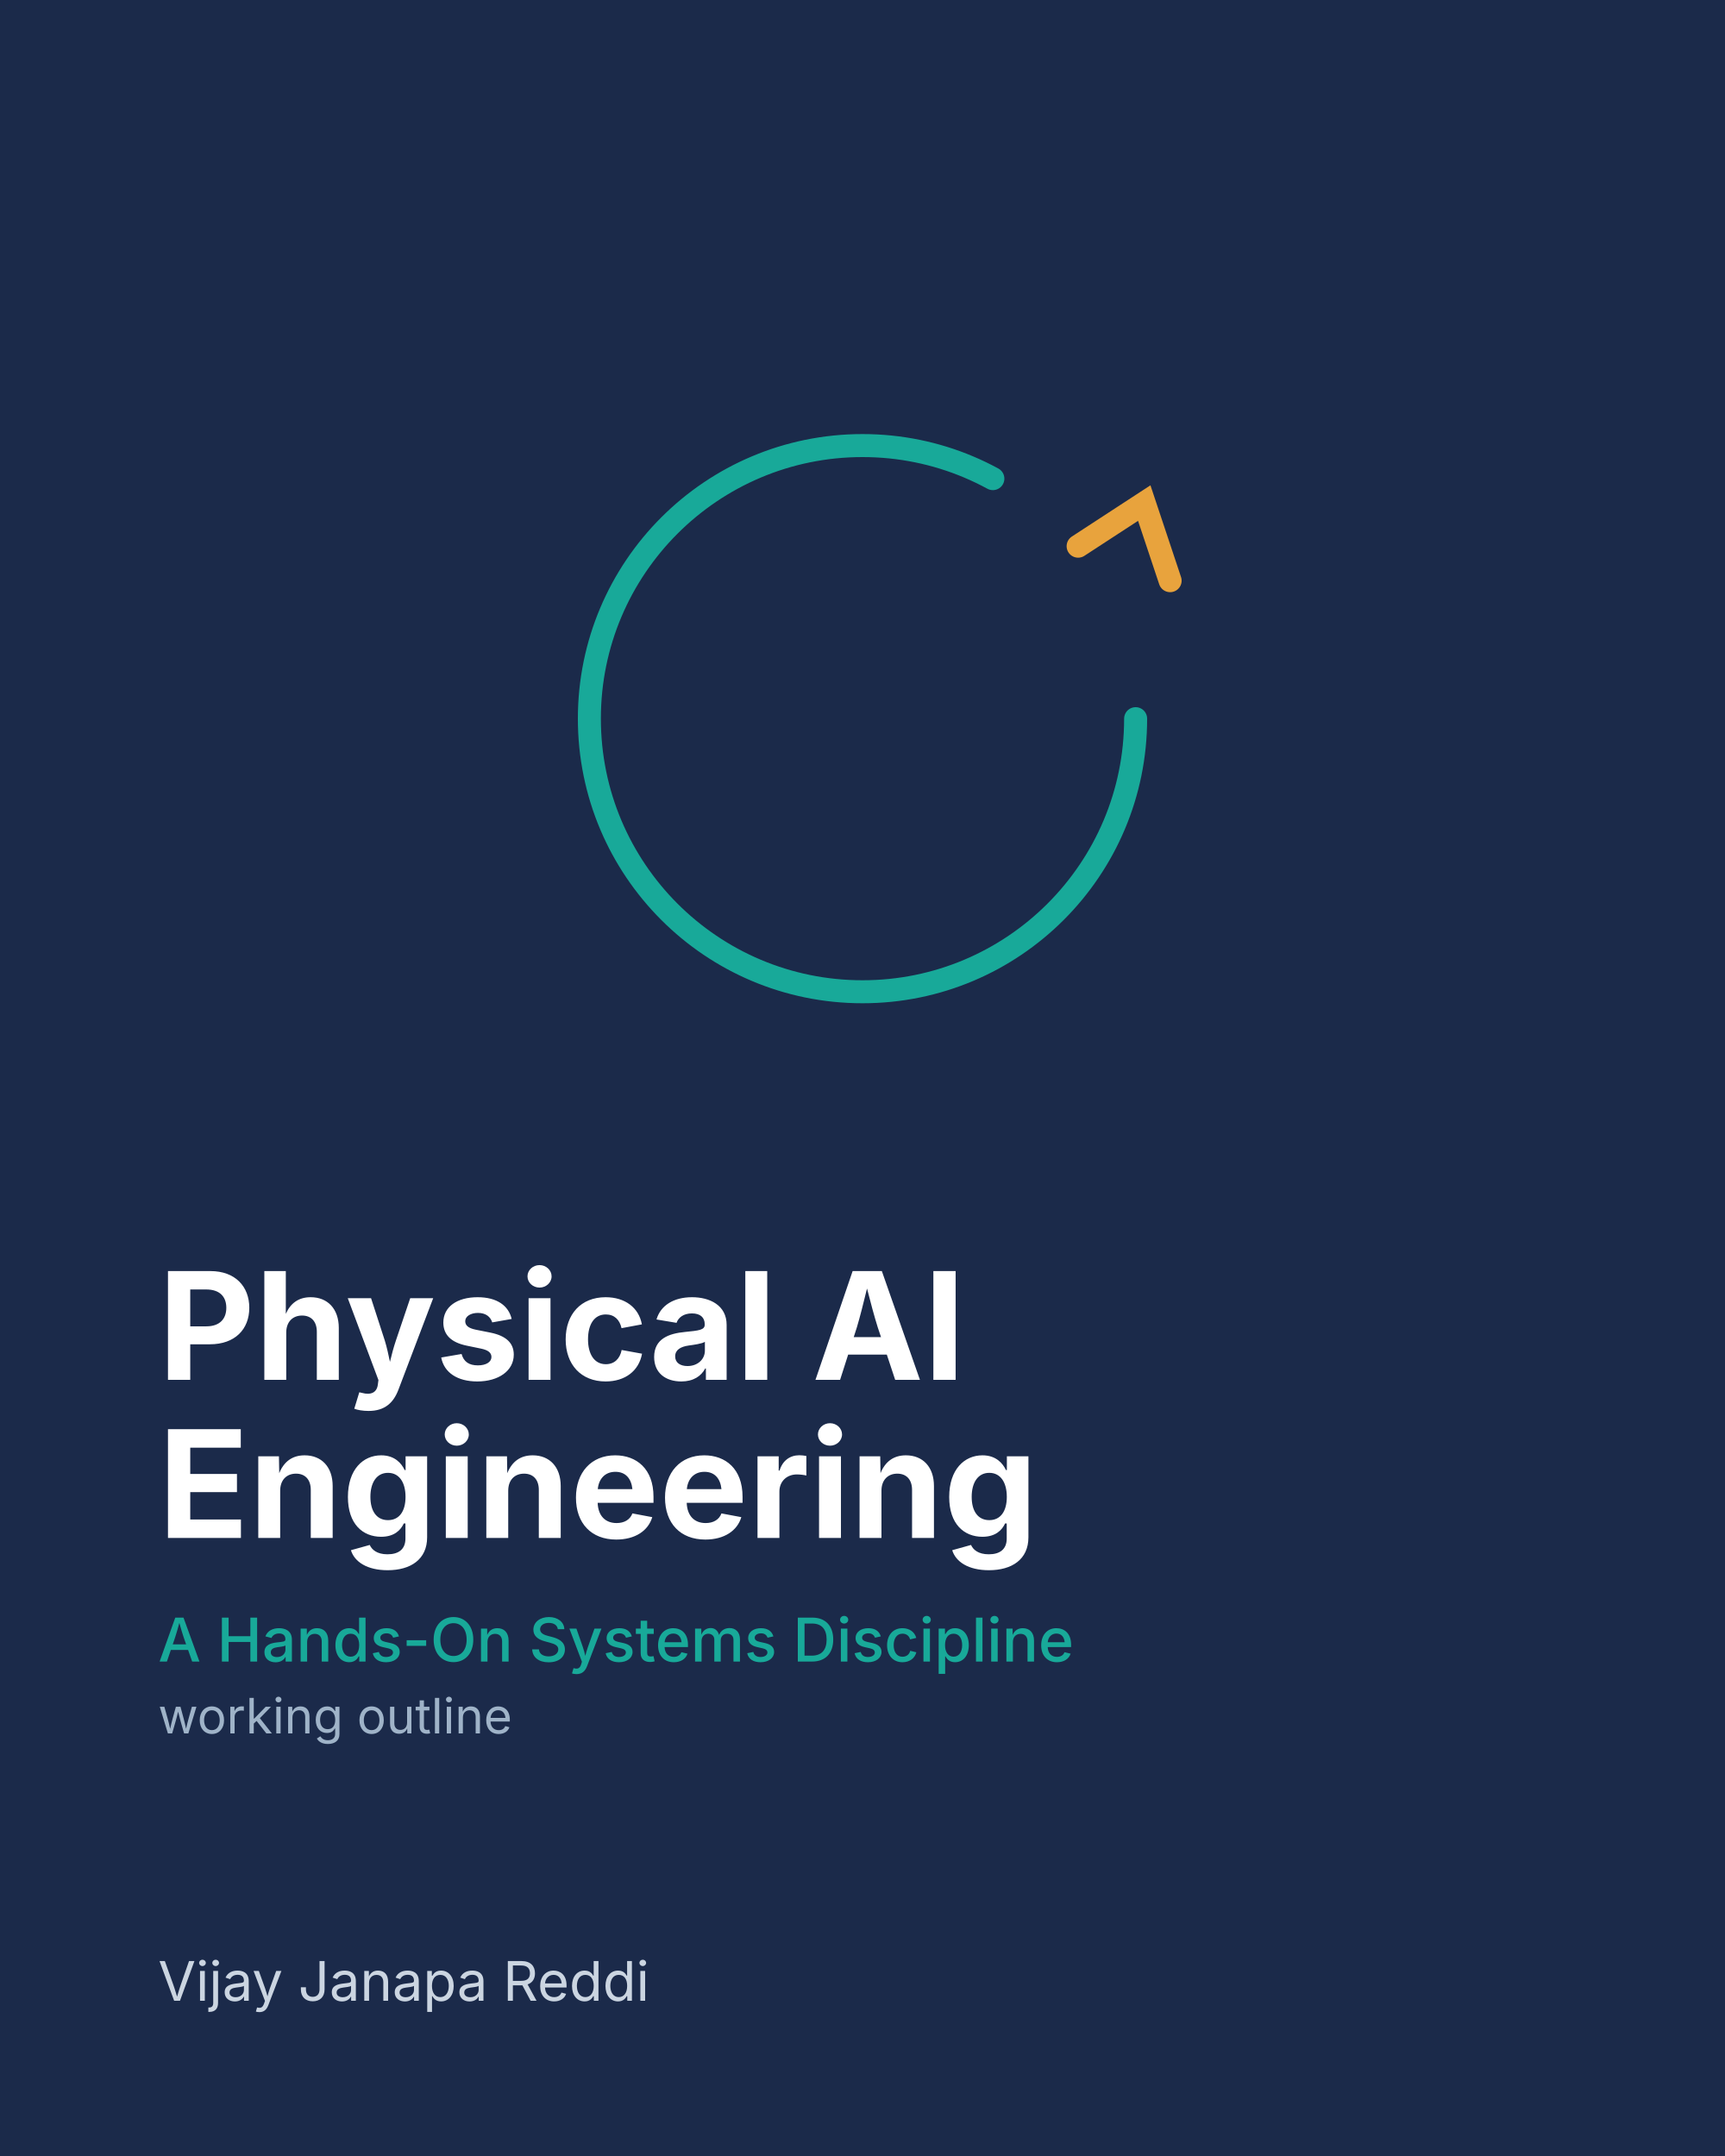
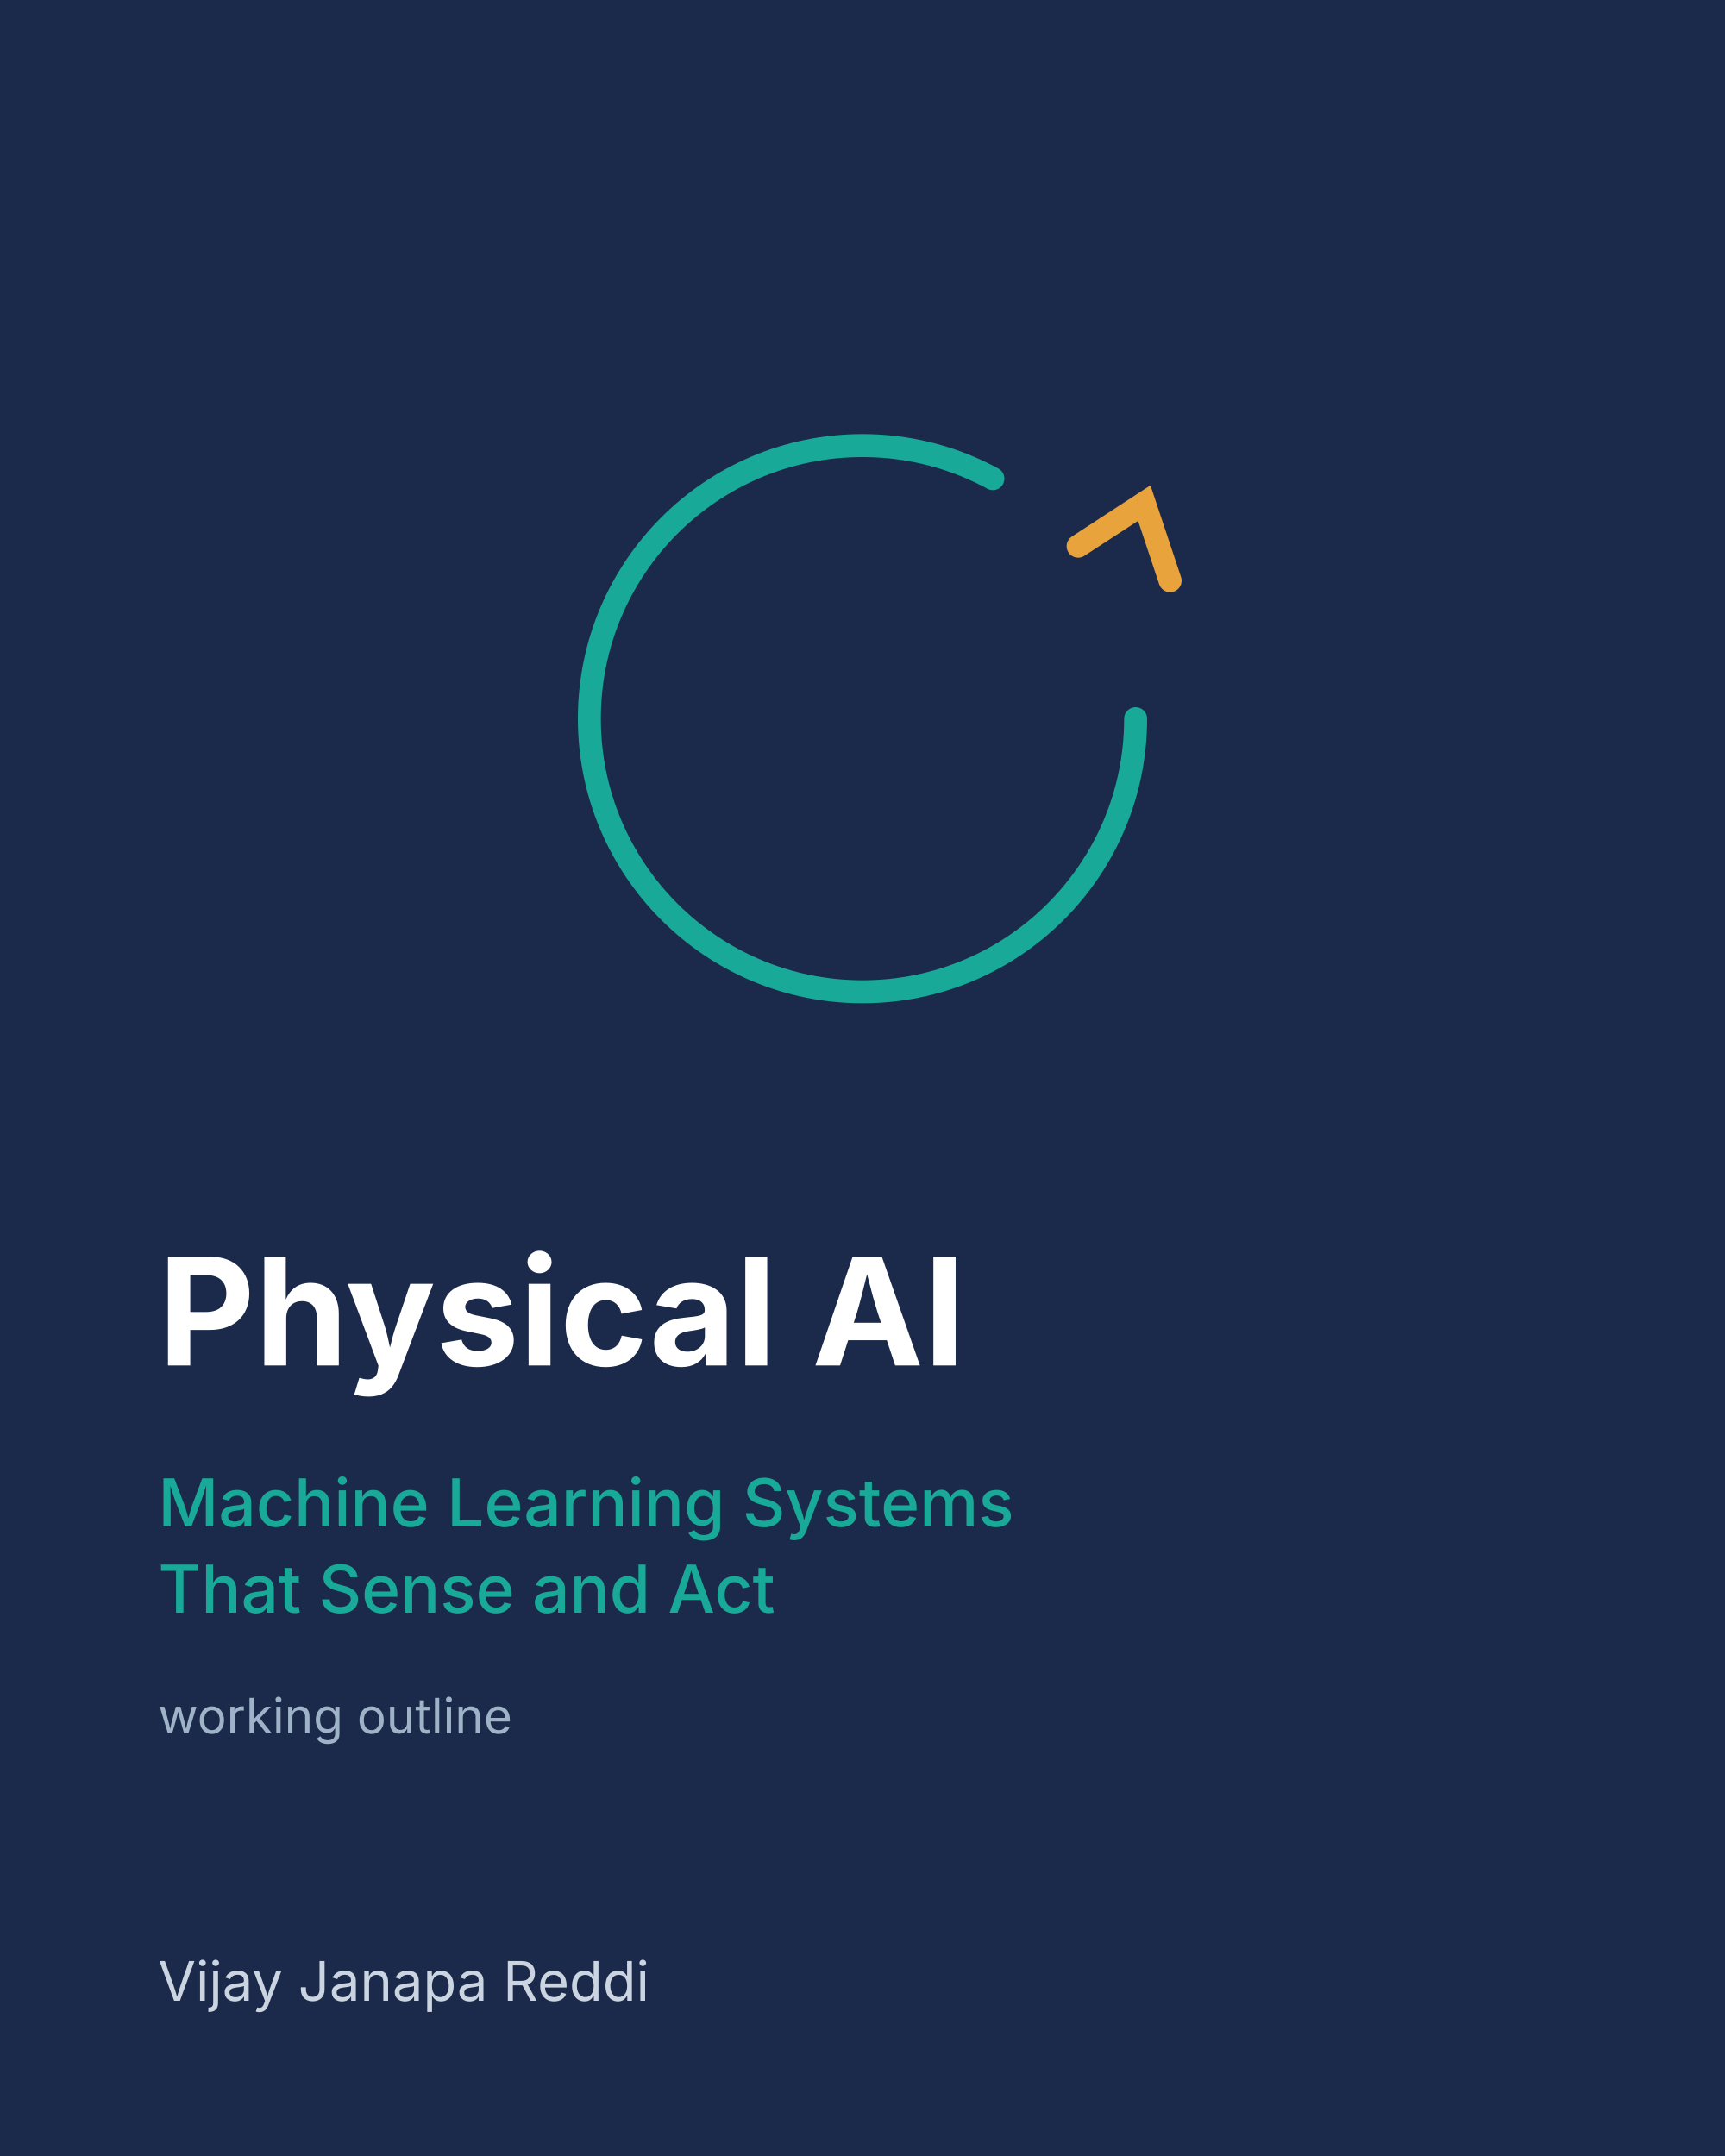
- <svg xmlns="http://www.w3.org/2000/svg" width="1200" height="1500" viewBox="0 0 1200 1500" role="img" aria-label="Physical AI Engineering cover">
+ <svg xmlns="http://www.w3.org/2000/svg" width="1200" height="1500" viewBox="0 0 1200 1500" role="img" aria-label="Physical AI cover">
  <rect width="1200" height="1500" fill="#1b2a4a" />
  <g transform="translate(600,500)" fill="none" stroke-width="16" stroke-linecap="round">
    <circle r="190" stroke="#18a999" stroke-dasharray="990 230" />
    <path d="M 150 -120 L 196 -150 L 214 -96" stroke="#e8a33d" stroke-width="16" fill="none" />
  </g>
-   <text x="110" y="960" fill="#ffffff" font-family="Inter, Helvetica, Arial, sans-serif" font-size="104" font-weight="700">Physical AI</text>
-   <text x="110" y="1070" fill="#ffffff" font-family="Inter, Helvetica, Arial, sans-serif" font-size="104" font-weight="700">Engineering</text>
-   <text x="110" y="1156" fill="#18a999" font-family="Inter, Helvetica, Arial, sans-serif" font-size="42" font-weight="500">A Hands-On Systems Discipline</text>
+   <text x="110" y="950" fill="#ffffff" font-family="Inter, Helvetica, Arial, sans-serif" font-size="104" font-weight="700">Physical AI</text>
+   <text x="110" y="1062" fill="#18a999" font-family="Inter, Helvetica, Arial, sans-serif" font-size="46" font-weight="500">Machine Learning Systems</text>
+   <text x="110" y="1122" fill="#18a999" font-family="Inter, Helvetica, Arial, sans-serif" font-size="46" font-weight="500">That Sense and Act</text>
  <text x="110" y="1206" fill="#9fb3c8" font-family="Inter, Helvetica, Arial, sans-serif" font-size="34" font-weight="400">working outline</text>
  <text x="110" y="1392" fill="#cbd5e1" font-family="Inter, Helvetica, Arial, sans-serif" font-size="38">Vijay Janapa Reddi</text>
</svg>
